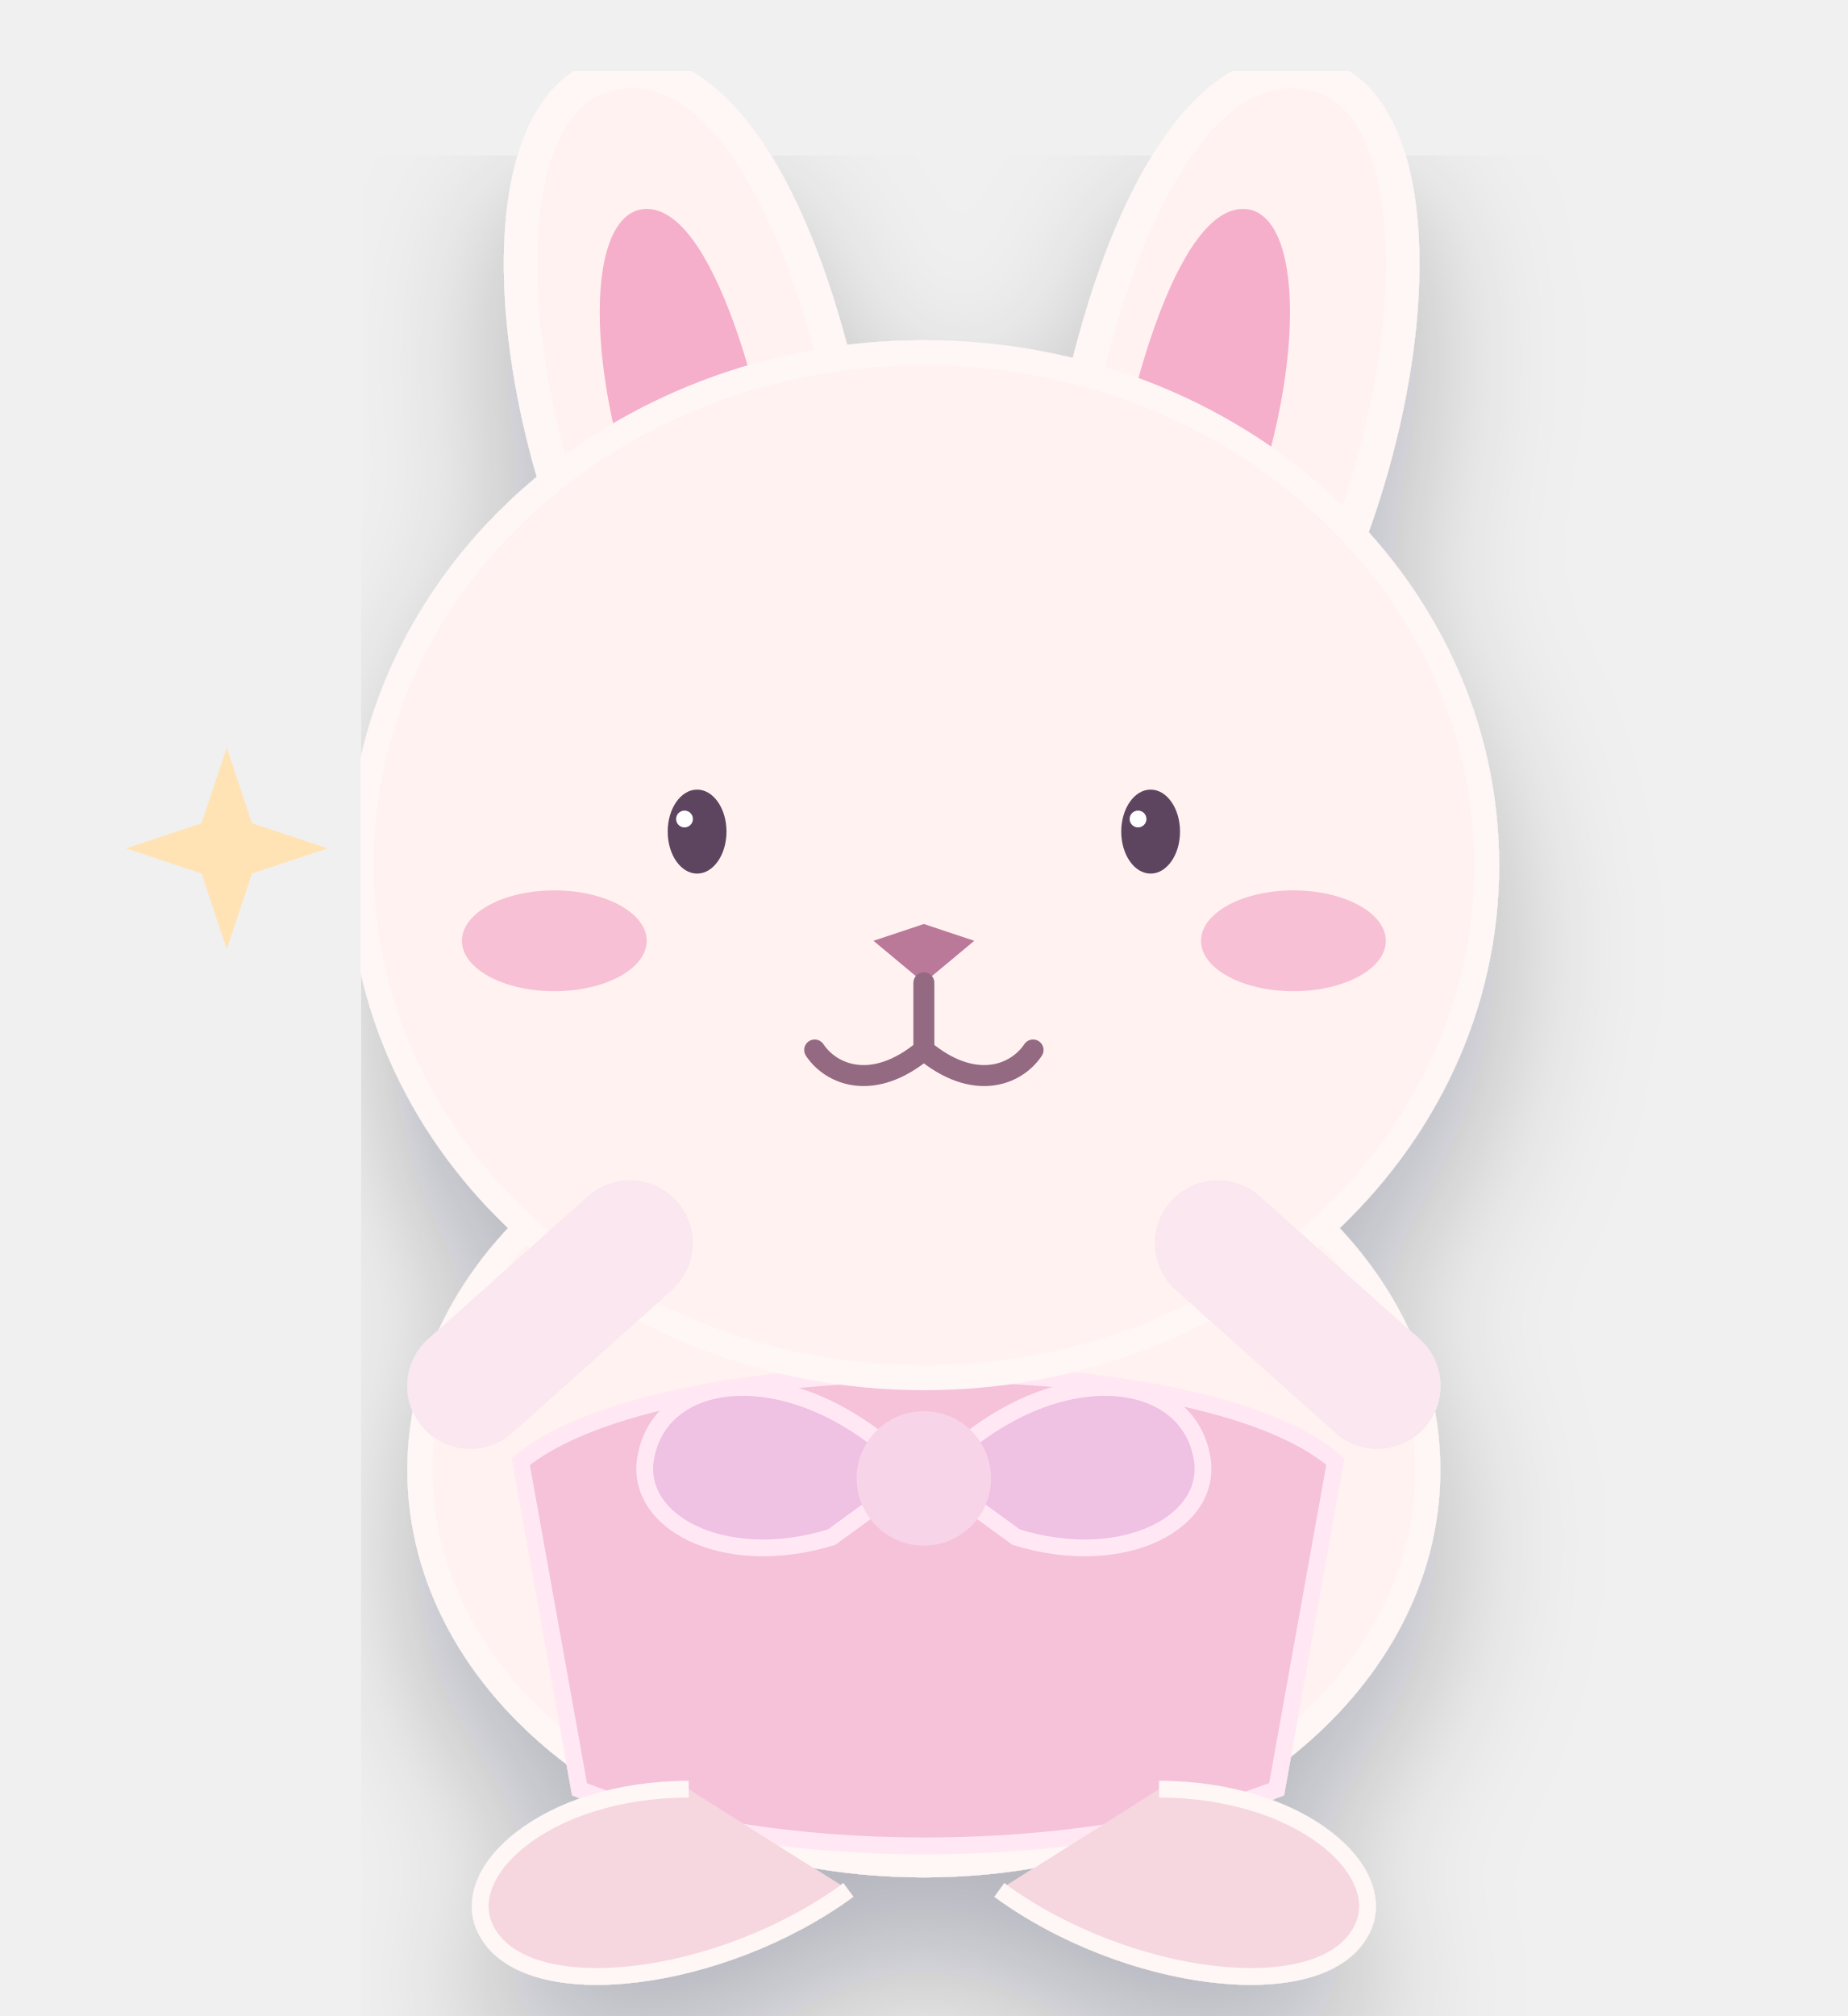
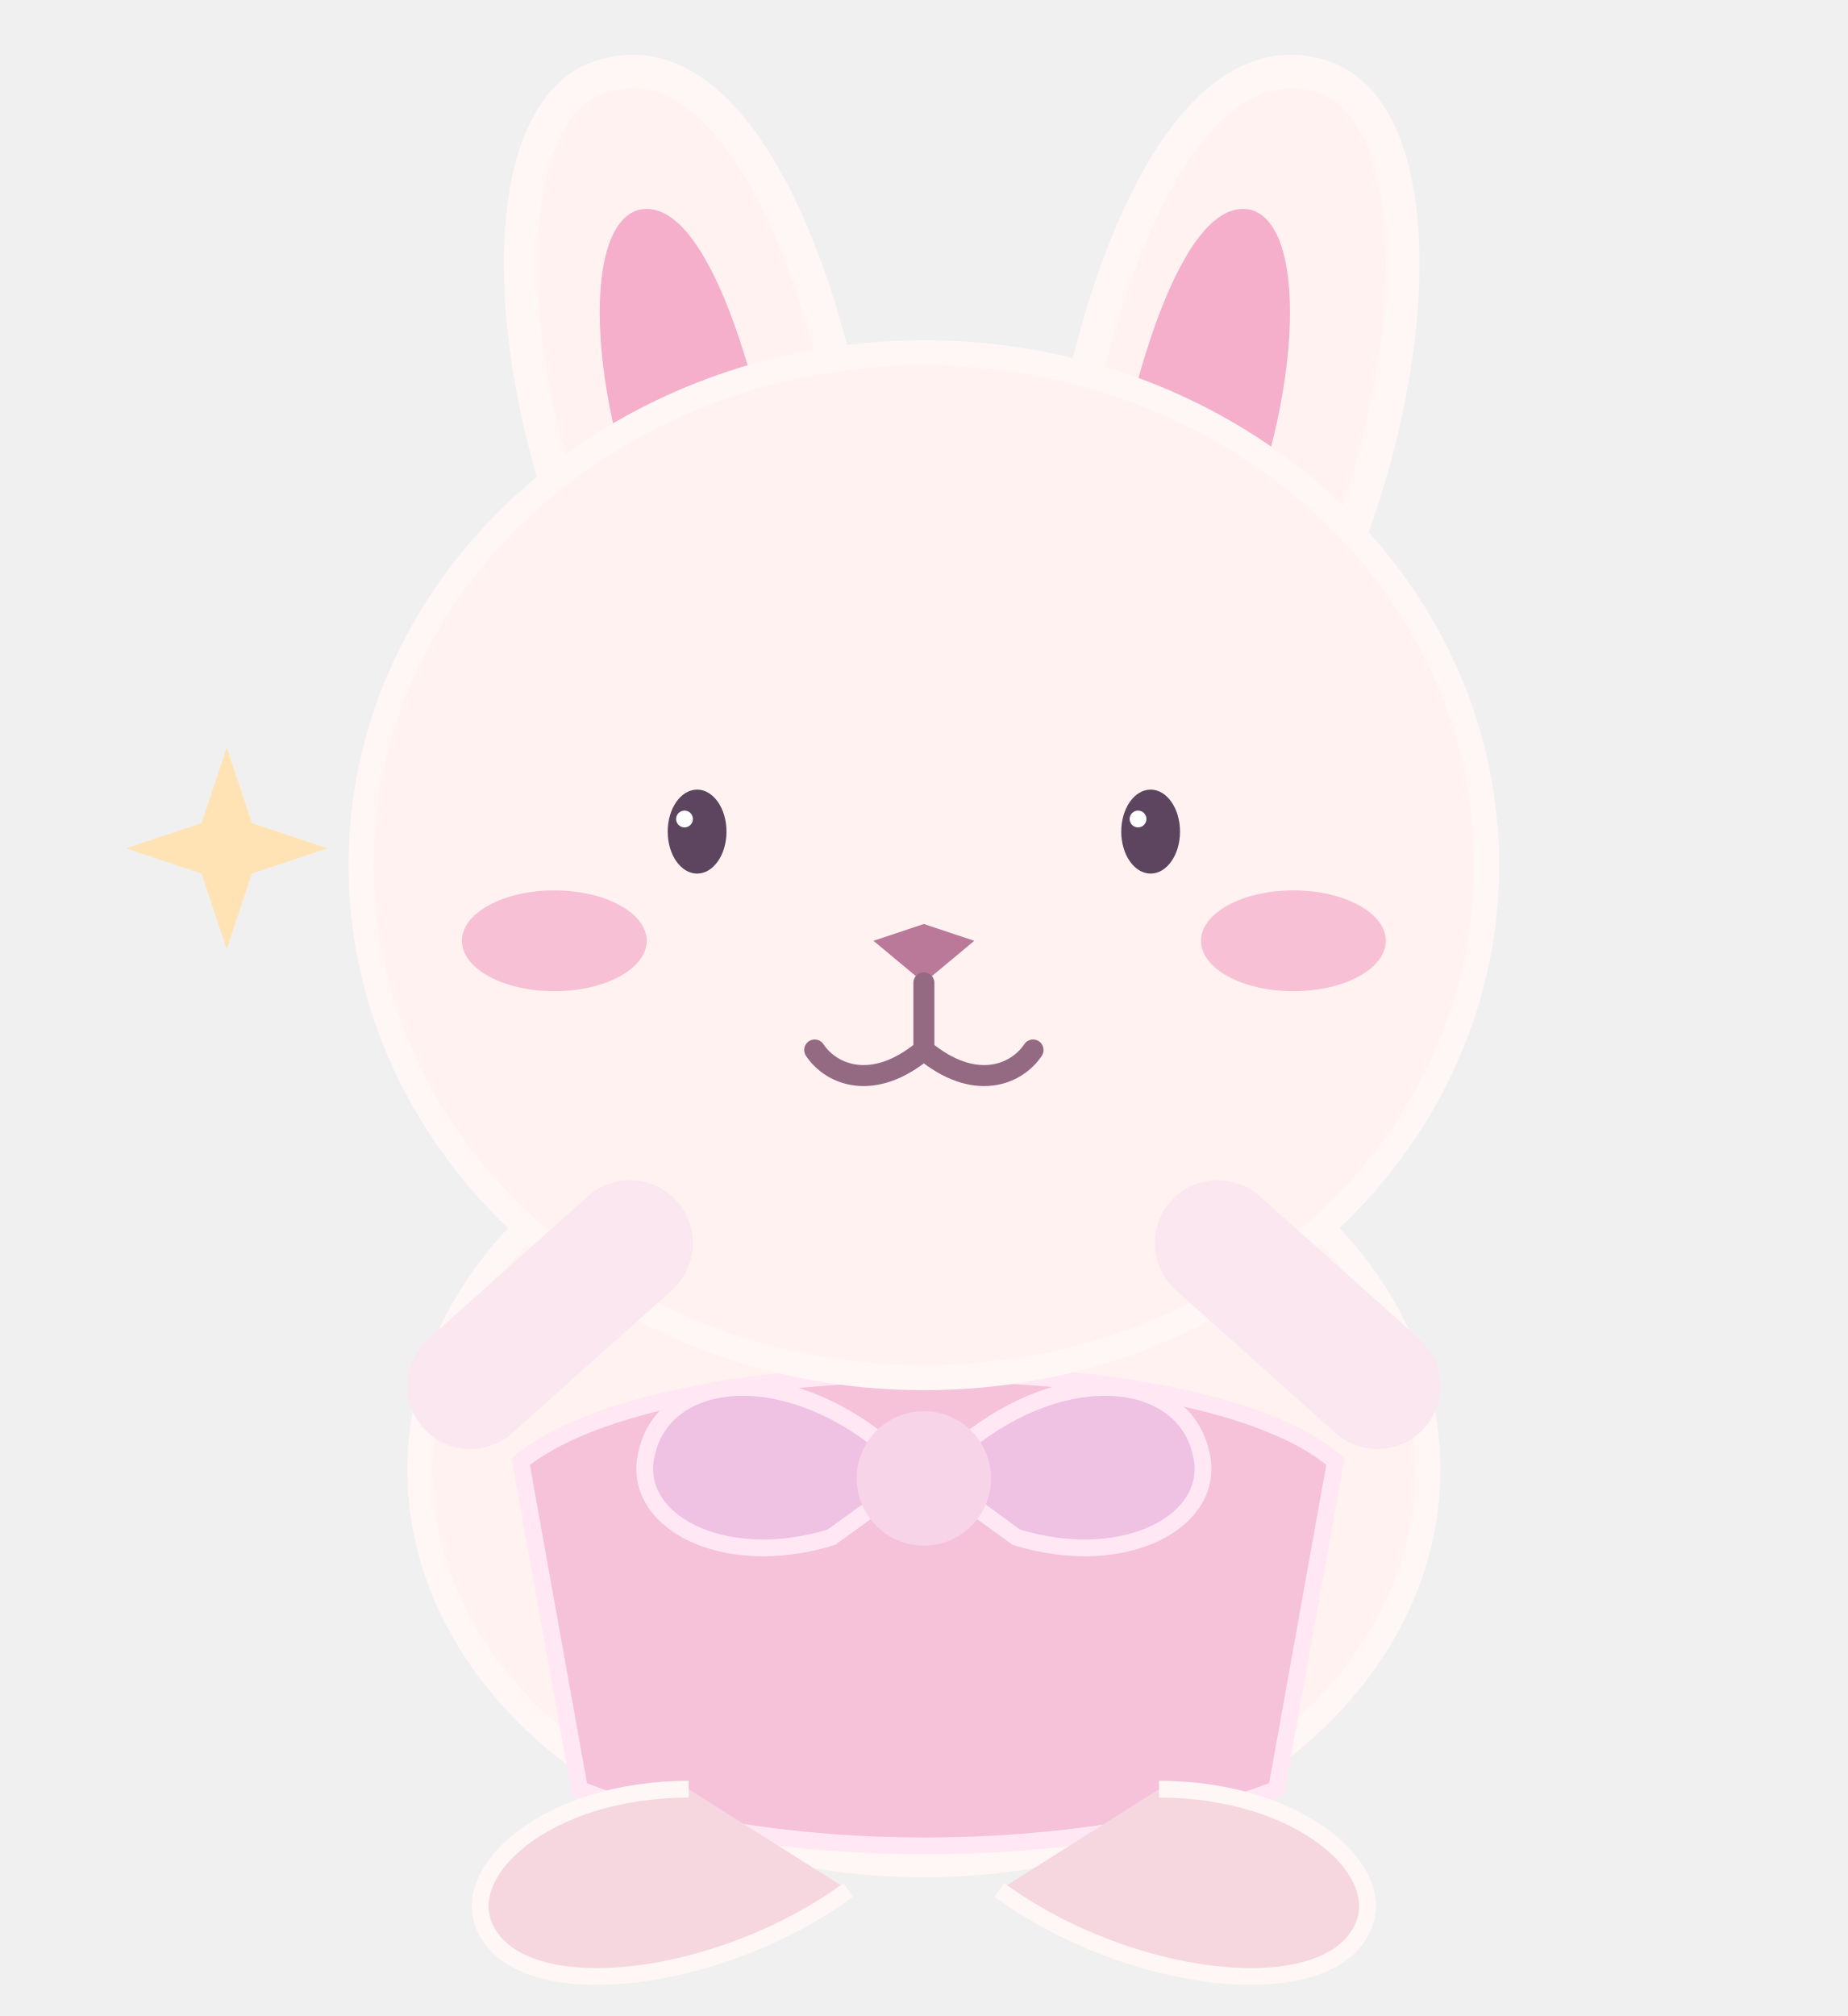
<svg xmlns="http://www.w3.org/2000/svg" viewBox="0 0 220 240" fill="none">
  <defs>
    <linearGradient id="fur" x1="49" y1="9" x2="164" y2="207">
      <stop stop-color="#FFF2F1" />
      <stop offset="1" stop-color="#F3C6D5" />
    </linearGradient>
    <linearGradient id="dress" x1="66" y1="142" x2="151" y2="207">
      <stop stop-color="#F5C2DA" />
      <stop offset="1" stop-color="#DF9DC8" />
    </linearGradient>
    <filter id="shadow" x="0" y="0" width="220" height="240">
      <feDropShadow dx="0" dy="10" stdDeviation="9" flood-color="#100B23" flood-opacity=".25" />
    </filter>
  </defs>
-   <g filter="url(#shadow)">
+   <g>
    <path d="M77 82C59 52 57 13 72 9c17-5 30 29 32 66M125 75c2-37 15-71 32-66 15 4 13 43-5 73" fill="url(#fur)" stroke="#FFF6F6" stroke-width="4" />
    <path d="M79 68c-9-19-10-41-3-43 8-2 15 20 18 43M131 68c3-23 10-45 18-43 7 2 6 24-3 43" fill="#F5AFCB" />
    <ellipse cx="110" cy="175" rx="60" ry="47" fill="url(#fur)" stroke="#FFF6F6" stroke-width="3" />
    <path d="M62 174c17-14 81-14 97 0l-7 39c-23 9-61 9-83 0l-7-39Z" fill="url(#dress)" stroke="#FFE8F3" stroke-width="2" />
    <ellipse cx="110" cy="103" rx="67" ry="61" fill="url(#fur)" stroke="#FFF6F6" stroke-width="3" />
    <ellipse cx="83" cy="99" rx="3.5" ry="5" fill="#5D455F" />
    <ellipse cx="137" cy="99" rx="3.5" ry="5" fill="#5D455F" />
    <circle cx="81.5" cy="97.5" r="1" fill="white" />
    <circle cx="135.5" cy="97.5" r="1" fill="white" />
    <ellipse cx="66" cy="112" rx="11" ry="6" fill="#F3A4C3" fill-opacity=".63" />
    <ellipse cx="154" cy="112" rx="11" ry="6" fill="#F3A4C3" fill-opacity=".63" />
    <path d="m104 112 6 5 6-5-6-2-6 2Z" fill="#BA7999" />
    <path d="M110 117v8m0 0c-6 5-11 3-13 0m13 0c6 5 11 3 13 0" stroke="#946A83" stroke-width="2.5" stroke-linecap="round" />
    <path d="m75 148-19 17m89-17 19 17" stroke="#FBE7EF" stroke-width="15" stroke-linecap="round" />
    <path d="M82 213c-17 0-28 10-24 17 5 9 28 6 43-5m37-12c17 0 28 10 24 17-5 9-28 6-43-5" fill="#F6D7DF" stroke="#FFF6F6" stroke-width="2" />
    <path d="M104 171c-12-9-25-7-27 2-2 8 9 14 22 10l11-8M116 171c12-9 25-7 27 2 2 8-9 14-22 10l-11-8" fill="#EFC1E3" stroke="#FFE8F3" stroke-width="2" />
    <circle cx="110" cy="176" r="8" fill="#F8D4E8" />
  </g>
  <path d="m24 98 3-9 3 9 9 3-9 3-3 9-3-9-9-3 9-3Z" fill="#FFE3B5" />
</svg>
